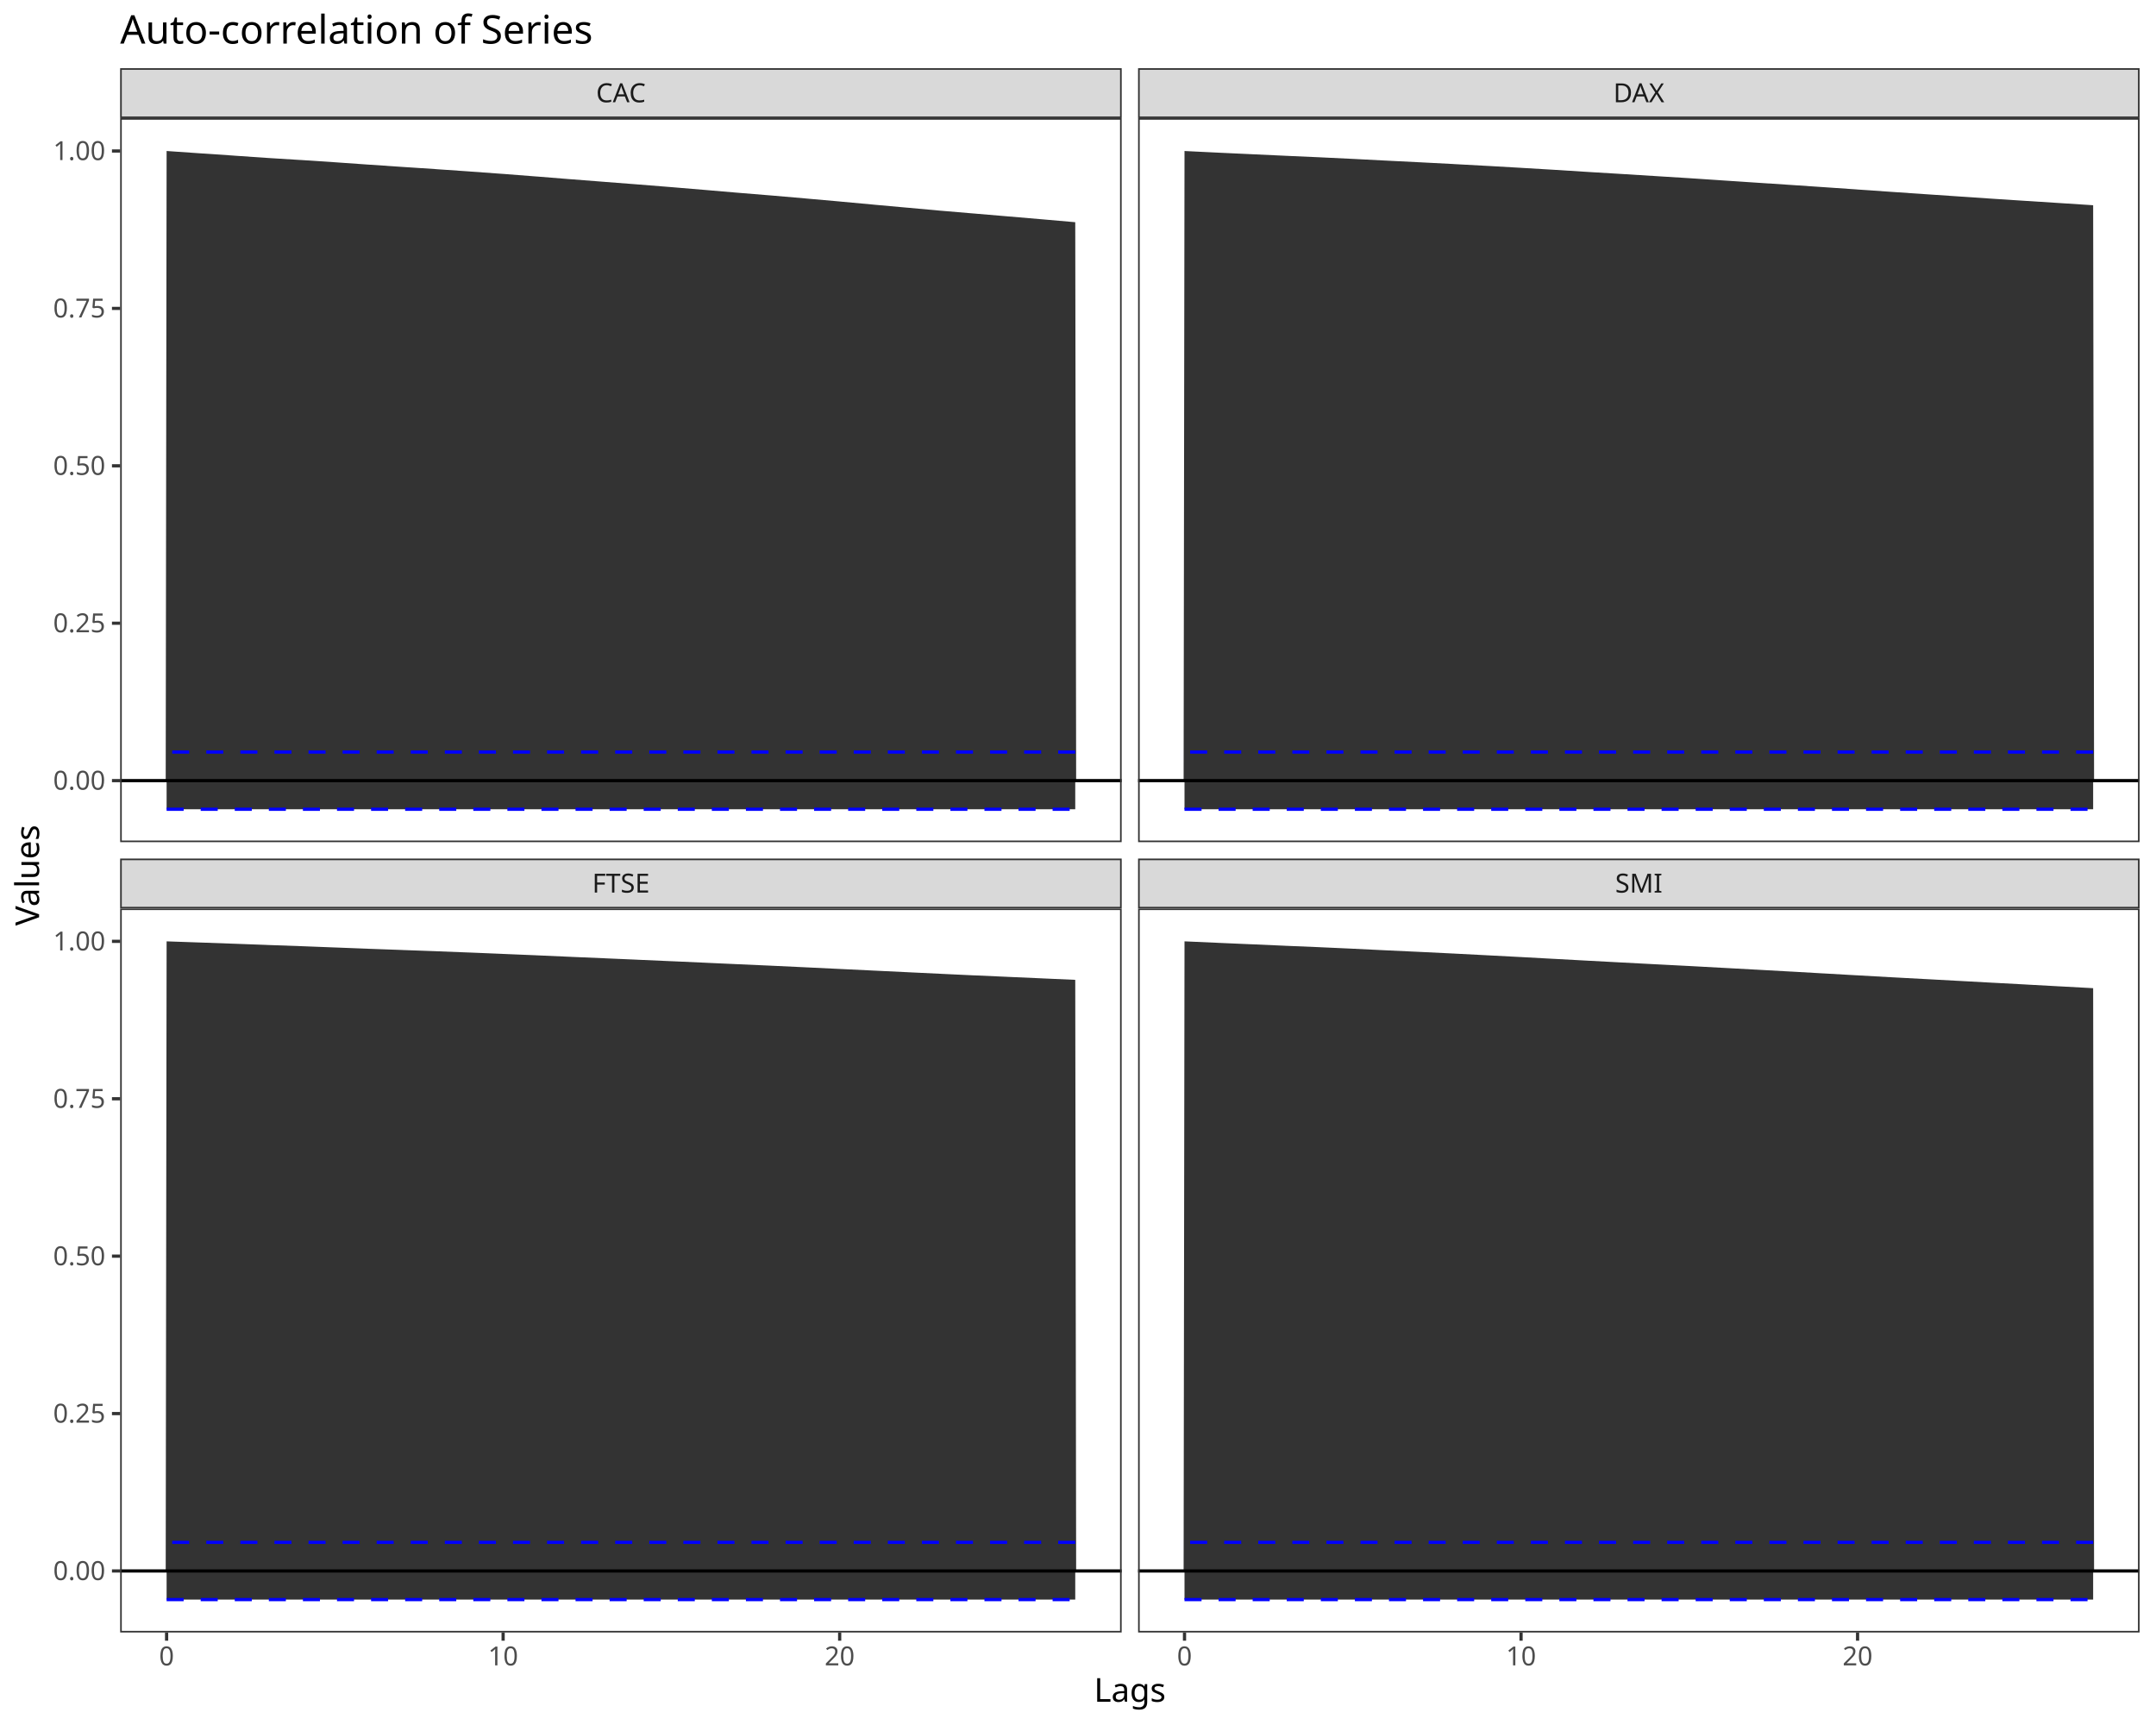
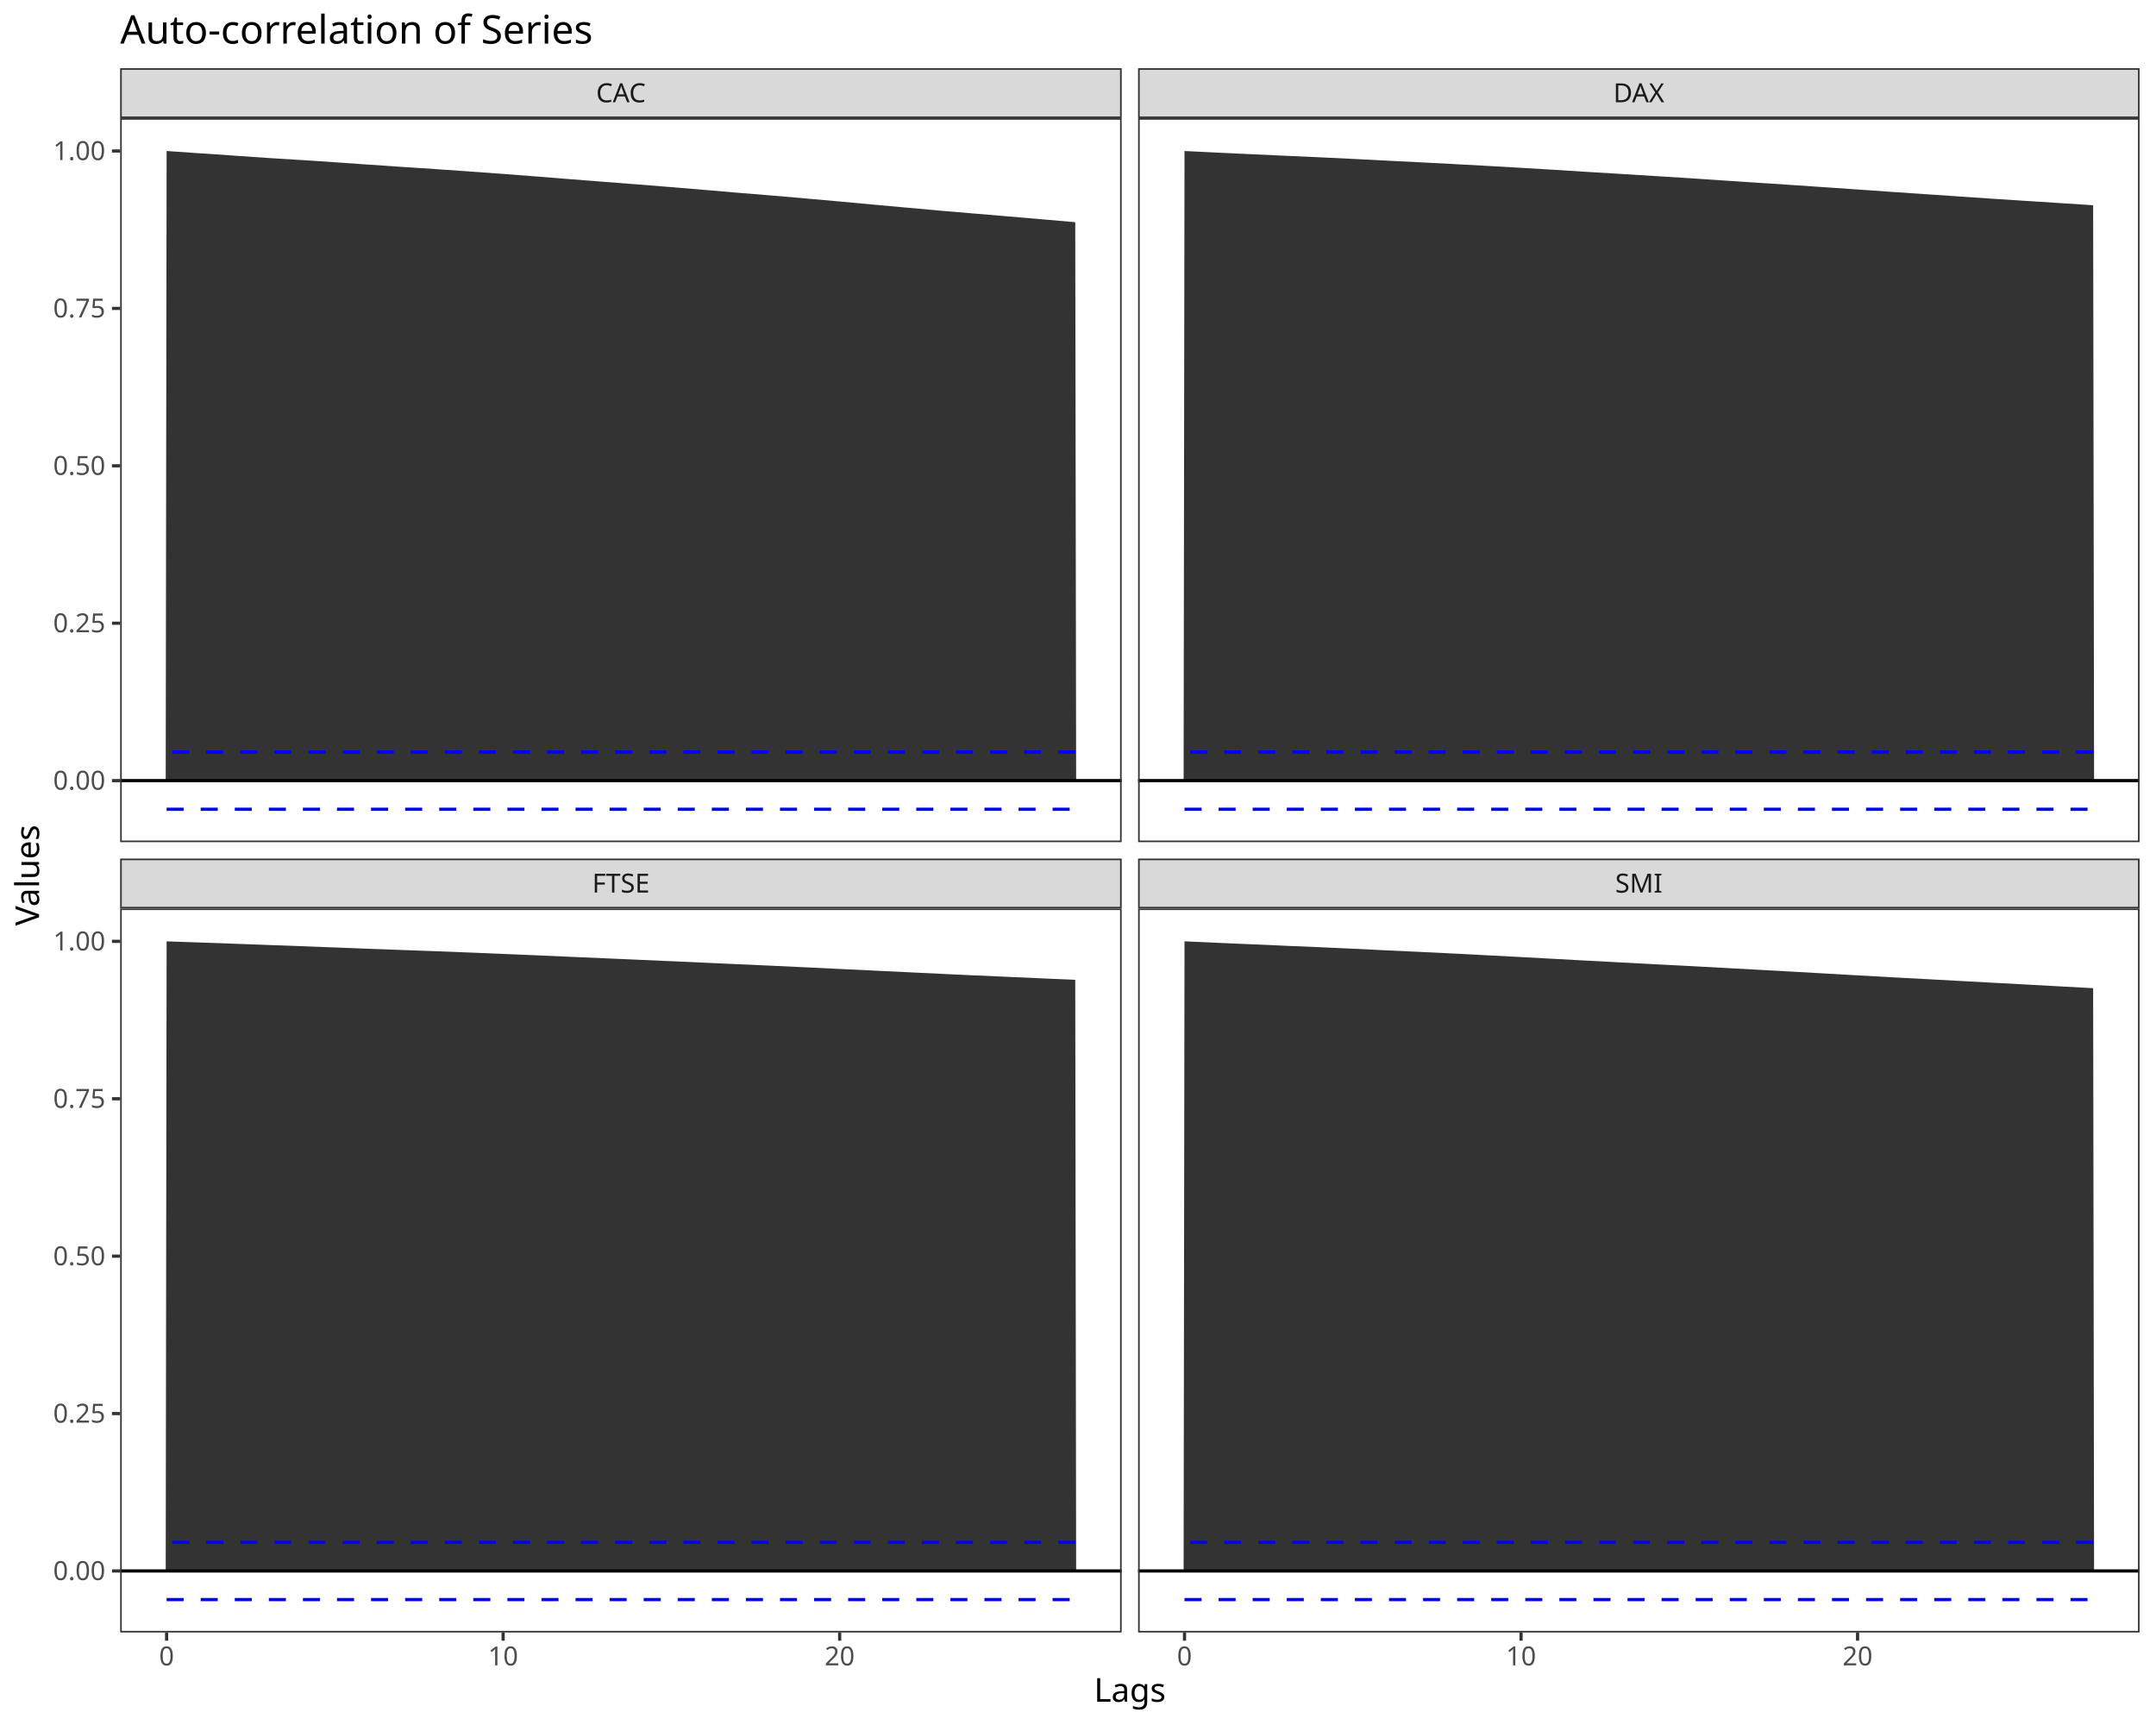
<svg xmlns="http://www.w3.org/2000/svg" class="svglite" data-engine-version="2.0" width="720.00pt" height="576.00pt" viewBox="0 0 720.00 576.00">
  <defs>
    <style type="text/css">
    .svglite line, .svglite polyline, .svglite polygon, .svglite path, .svglite rect, .svglite circle {
      fill: none;
      stroke: #000000;
      stroke-linecap: round;
      stroke-linejoin: round;
      stroke-miterlimit: 10.00;
    }
  </style>
  </defs>
  <rect width="100%" height="100%" style="stroke: none; fill: #FFFFFF;" />
  <defs>
    <clipPath id="cpMC4wMHw3MjAuMDB8MC4wMHw1NzYuMDA=">
      <rect x="0.00" y="0.00" width="720.00" height="576.00" />
    </clipPath>
  </defs>
  <g clip-path="url(#cpMC4wMHw3MjAuMDB8MC4wMHw1NzYuMDA=)">
    <rect x="0.00" y="0.00" width="720.00" height="576.00" style="stroke-width: 1.07; stroke: #FFFFFF; fill: #FFFFFF;" />
  </g>
  <defs>
    <clipPath id="cpNDAuMTN8Mzc0LjU5fDM5LjQzfDI4MS4yMQ==">
      <rect x="40.13" y="39.43" width="334.45" height="241.77" />
    </clipPath>
  </defs>
  <g clip-path="url(#cpNDAuMTN8Mzc0LjU5fDM5LjQzfDI4MS4yMQ==)">
    <rect x="40.13" y="39.43" width="334.45" height="241.77" style="stroke-width: 1.07; stroke: none; fill: #FFFFFF;" />
    <polygon points="55.64,50.42 55.94,50.44 66.57,51.18 66.88,51.20 67.18,51.22 77.81,51.94 78.12,51.97 78.42,51.99 89.05,52.72 89.35,52.74 89.66,52.76 100.29,53.42 100.59,53.43 100.90,53.45 111.53,54.16 111.83,54.18 112.14,54.20 122.77,54.95 123.07,54.97 123.37,54.99 134.01,55.71 134.31,55.73 134.61,55.75 145.24,56.45 145.55,56.47 145.85,56.50 156.48,57.23 156.79,57.25 157.09,57.28 167.72,58.05 168.02,58.07 168.33,58.09 178.96,58.92 179.26,58.94 179.57,58.96 190.20,59.82 190.50,59.84 190.81,59.86 201.44,60.69 201.74,60.71 202.04,60.74 212.68,61.56 212.98,61.59 213.28,61.61 223.91,62.46 224.22,62.49 224.52,62.51 235.15,63.40 235.46,63.42 235.76,63.45 246.39,64.36 246.69,64.38 247.00,64.41 257.63,65.28 257.93,65.30 258.24,65.33 268.87,66.25 269.17,66.28 269.48,66.31 280.11,67.25 280.41,67.28 280.71,67.31 291.35,68.29 291.65,68.32 291.95,68.35 302.58,69.31 302.89,69.34 303.19,69.36 313.82,70.33 314.13,70.36 314.43,70.38 325.06,71.28 325.37,71.30 325.67,71.33 336.30,72.23 336.60,72.26 336.91,72.28 347.54,73.19 347.84,73.21 348.15,73.24 358.78,74.17 359.08,74.20 359.38,260.66 359.08,260.66 358.78,260.66 348.15,260.66 347.84,260.66 347.54,260.66 336.91,260.66 336.60,260.66 336.30,260.66 325.67,260.66 325.37,260.66 325.06,260.66 314.43,260.66 314.13,260.66 313.82,260.66 303.19,260.66 302.89,260.66 302.58,260.66 291.95,260.66 291.65,260.66 291.35,260.66 280.71,260.66 280.41,260.66 280.11,260.66 269.48,260.66 269.17,260.66 268.87,260.66 258.24,260.66 257.93,260.66 257.63,260.66 247.00,260.66 246.69,260.66 246.39,260.66 235.76,260.66 235.46,260.66 235.15,260.66 224.52,260.66 224.22,260.66 223.91,260.66 213.28,260.66 212.98,260.66 212.68,260.66 202.04,260.66 201.74,260.66 201.44,260.66 190.81,260.66 190.50,260.66 190.20,260.66 179.57,260.66 179.26,260.66 178.96,260.66 168.33,260.66 168.02,260.66 167.72,260.66 157.09,260.66 156.79,260.66 156.48,260.66 145.85,260.66 145.55,260.66 145.24,260.66 134.61,260.66 134.31,260.66 134.01,260.66 123.37,260.66 123.07,260.66 122.77,260.66 112.14,260.66 111.83,260.66 111.53,260.66 100.90,260.66 100.59,260.66 100.29,260.66 89.66,260.66 89.35,260.66 89.05,260.66 78.42,260.66 78.12,260.66 77.81,260.66 67.18,260.66 66.88,260.66 66.57,260.66 55.94,260.66 55.64,260.66 55.34,260.66 " style="stroke-width: 0.00; stroke: none; stroke-linecap: butt; fill: #333333;" />
    <polyline points="55.64,50.42 55.94,50.44 66.57,51.18 66.88,51.20 67.18,51.22 77.81,51.94 78.12,51.97 78.42,51.99 89.05,52.72 89.35,52.74 89.66,52.76 100.29,53.42 100.59,53.43 100.90,53.45 111.53,54.16 111.83,54.18 112.14,54.20 122.77,54.95 123.07,54.97 123.37,54.99 134.01,55.71 134.31,55.73 134.61,55.75 145.24,56.45 145.55,56.47 145.85,56.50 156.48,57.23 156.79,57.25 157.09,57.28 167.72,58.05 168.02,58.07 168.33,58.09 178.96,58.92 179.26,58.94 179.57,58.96 190.20,59.82 190.50,59.84 190.81,59.86 201.44,60.69 201.74,60.71 202.04,60.74 212.68,61.56 212.98,61.59 213.28,61.61 223.91,62.46 224.22,62.49 224.52,62.51 235.15,63.40 235.46,63.42 235.76,63.45 246.39,64.36 246.69,64.38 247.00,64.41 257.63,65.28 257.93,65.30 258.24,65.33 268.87,66.25 269.17,66.28 269.48,66.31 280.11,67.25 280.41,67.28 280.71,67.31 291.35,68.29 291.65,68.32 291.95,68.35 302.58,69.31 302.89,69.34 303.19,69.36 313.82,70.33 314.13,70.36 314.43,70.38 325.06,71.28 325.37,71.30 325.67,71.33 336.30,72.23 336.60,72.26 336.91,72.28 347.54,73.19 347.84,73.21 348.15,73.24 358.78,74.17 359.08,74.20 " style="stroke-width: 1.07; stroke: none; stroke-linecap: butt;" />
-     <polygon points="55.64,270.22 66.88,270.22 78.12,270.22 89.35,270.22 100.59,270.22 111.83,270.22 123.07,270.22 134.31,270.22 145.55,270.22 156.79,270.22 168.02,270.22 179.26,270.22 190.50,270.22 201.74,270.22 212.98,270.22 224.22,270.22 235.46,270.22 246.69,270.22 257.93,270.22 269.17,270.22 280.41,270.22 291.65,270.22 302.89,270.22 314.13,270.22 325.37,270.22 336.60,270.22 347.84,270.22 359.08,270.22 359.08,251.11 347.84,251.11 336.60,251.11 325.37,251.11 314.13,251.11 302.89,251.11 291.65,251.11 280.41,251.11 269.17,251.11 257.93,251.11 246.69,251.11 235.46,251.11 224.22,251.11 212.98,251.11 201.74,251.11 190.50,251.11 179.26,251.11 168.02,251.11 156.79,251.11 145.55,251.11 134.31,251.11 123.07,251.11 111.83,251.11 100.59,251.11 89.35,251.11 78.12,251.11 66.88,251.11 55.64,251.11 " style="stroke-width: 0.00; stroke: none; stroke-linecap: butt; fill: #333333;" />
+     <polygon points="55.64,270.22 66.88,270.22 78.12,270.22 89.35,270.22 100.59,270.22 111.83,270.22 123.07,270.22 134.31,270.22 145.55,270.22 156.79,270.22 168.02,270.22 179.26,270.22 190.50,270.22 201.74,270.22 212.98,270.22 224.22,270.22 235.46,270.22 246.69,270.22 257.93,270.22 269.17,270.22 280.41,270.22 291.65,270.22 302.89,270.22 314.13,270.22 325.37,270.22 336.60,270.22 347.84,270.22 359.08,270.22 359.08,251.11 347.84,251.11 336.60,251.11 325.37,251.11 314.13,251.11 302.89,251.11 291.65,251.11 280.41,251.11 269.17,251.11 257.93,251.11 246.69,251.11 235.46,251.11 224.22,251.11 212.98,251.11 201.74,251.11 190.50,251.11 179.26,251.11 168.02,251.11 156.79,251.11 145.55,251.11 134.31,251.11 123.07,251.11 111.83,251.11 100.59,251.11 89.35,251.11 78.12,251.11 66.88,251.11 55.64,251.11 " style="stroke-width: 0.00; stroke: none; stroke-linecap: butt; fill: none;" />
    <polyline points="55.64,270.22 66.88,270.22 78.12,270.22 89.35,270.22 100.59,270.22 111.83,270.22 123.07,270.22 134.31,270.22 145.55,270.22 156.79,270.22 168.02,270.22 179.26,270.22 190.50,270.22 201.74,270.22 212.98,270.22 224.22,270.22 235.46,270.22 246.69,270.22 257.93,270.22 269.17,270.22 280.41,270.22 291.65,270.22 302.89,270.22 314.13,270.22 325.37,270.22 336.60,270.22 347.84,270.22 359.08,270.22 " style="stroke-width: 1.07; stroke: #0000FF; stroke-dasharray: 5.69,5.69; stroke-linecap: butt;" />
    <polyline points="359.08,251.11 347.84,251.11 336.60,251.11 325.37,251.11 314.13,251.11 302.89,251.11 291.65,251.11 280.41,251.11 269.17,251.11 257.93,251.11 246.69,251.11 235.46,251.11 224.22,251.11 212.98,251.11 201.74,251.11 190.50,251.11 179.26,251.11 168.02,251.11 156.79,251.11 145.55,251.11 134.31,251.11 123.07,251.11 111.83,251.11 100.59,251.11 89.35,251.11 78.12,251.11 66.88,251.11 55.64,251.11 " style="stroke-width: 1.07; stroke: #0000FF; stroke-dasharray: 5.69,5.69; stroke-linecap: butt;" />
    <line x1="40.13" y1="260.66" x2="374.59" y2="260.66" style="stroke-width: 1.07; stroke-linecap: butt;" />
    <rect x="40.13" y="39.43" width="334.45" height="241.77" style="stroke-width: 1.07; stroke: #333333;" />
  </g>
  <g clip-path="url(#cpMC4wMHw3MjAuMDB8MC4wMHw1NzYuMDA=)">
</g>
  <defs>
    <clipPath id="cpNDAuMTN8Mzc0LjU5fDMwMy4zNHw1NDUuMTE=">
      <rect x="40.13" y="303.34" width="334.45" height="241.77" />
    </clipPath>
  </defs>
  <g clip-path="url(#cpNDAuMTN8Mzc0LjU5fDMwMy4zNHw1NDUuMTE=)">
    <rect x="40.13" y="303.34" width="334.45" height="241.77" style="stroke-width: 1.07; stroke: none; fill: #FFFFFF;" />
    <polygon points="55.64,314.33 55.94,314.34 66.57,314.71 66.88,314.72 67.18,314.73 77.81,315.11 78.12,315.12 78.42,315.13 89.05,315.52 89.35,315.54 89.66,315.55 100.29,315.93 100.59,315.94 100.90,315.95 111.53,316.36 111.83,316.37 112.14,316.38 122.77,316.79 123.07,316.81 123.37,316.82 134.01,317.20 134.31,317.21 134.61,317.23 145.24,317.61 145.55,317.62 145.85,317.64 156.48,318.05 156.79,318.06 157.09,318.07 167.72,318.51 168.02,318.53 168.33,318.54 178.96,318.98 179.26,319.00 179.57,319.01 190.20,319.48 190.50,319.49 190.81,319.51 201.44,319.96 201.74,319.97 202.04,319.99 212.68,320.45 212.98,320.47 213.28,320.48 223.91,320.95 224.22,320.96 224.52,320.97 235.15,321.45 235.46,321.46 235.76,321.48 246.39,321.96 246.69,321.97 247.00,321.99 257.63,322.46 257.93,322.48 258.24,322.49 268.87,322.99 269.17,323.01 269.48,323.02 280.11,323.53 280.41,323.54 280.71,323.56 291.35,324.07 291.65,324.09 291.95,324.10 302.58,324.61 302.89,324.62 303.19,324.64 313.82,325.15 314.13,325.16 314.43,325.18 325.06,325.68 325.37,325.69 325.67,325.70 336.30,326.17 336.60,326.19 336.91,326.20 347.54,326.67 347.84,326.68 348.15,326.70 358.78,327.17 359.08,327.19 359.38,524.57 359.08,524.57 358.78,524.57 348.15,524.57 347.84,524.57 347.54,524.57 336.91,524.57 336.60,524.57 336.30,524.57 325.67,524.57 325.37,524.57 325.06,524.57 314.43,524.57 314.13,524.57 313.82,524.57 303.19,524.57 302.89,524.57 302.58,524.57 291.95,524.57 291.65,524.57 291.35,524.57 280.71,524.57 280.41,524.57 280.11,524.57 269.48,524.57 269.17,524.57 268.87,524.57 258.24,524.57 257.93,524.57 257.63,524.57 247.00,524.57 246.69,524.57 246.39,524.57 235.76,524.57 235.46,524.57 235.15,524.57 224.52,524.57 224.22,524.57 223.91,524.57 213.28,524.57 212.98,524.57 212.68,524.57 202.04,524.57 201.74,524.57 201.44,524.57 190.81,524.57 190.50,524.57 190.20,524.57 179.57,524.57 179.26,524.57 178.96,524.57 168.33,524.57 168.02,524.57 167.72,524.57 157.09,524.57 156.79,524.57 156.48,524.57 145.85,524.57 145.55,524.57 145.24,524.57 134.61,524.57 134.31,524.57 134.01,524.57 123.37,524.57 123.07,524.57 122.77,524.57 112.14,524.57 111.83,524.57 111.53,524.57 100.90,524.57 100.59,524.57 100.29,524.57 89.66,524.57 89.35,524.57 89.05,524.57 78.42,524.57 78.12,524.57 77.81,524.57 67.18,524.57 66.88,524.57 66.57,524.57 55.94,524.57 55.64,524.57 55.34,524.57 " style="stroke-width: 0.00; stroke: none; stroke-linecap: butt; fill: #333333;" />
    <polyline points="55.64,314.33 55.94,314.34 66.57,314.71 66.88,314.72 67.18,314.73 77.81,315.11 78.12,315.12 78.42,315.13 89.05,315.52 89.35,315.54 89.66,315.55 100.29,315.93 100.59,315.94 100.90,315.95 111.53,316.36 111.83,316.37 112.14,316.38 122.77,316.79 123.07,316.81 123.37,316.82 134.01,317.20 134.31,317.21 134.61,317.23 145.24,317.61 145.55,317.62 145.85,317.64 156.48,318.05 156.79,318.06 157.09,318.07 167.72,318.51 168.02,318.53 168.33,318.54 178.96,318.98 179.26,319.00 179.57,319.01 190.20,319.48 190.50,319.49 190.81,319.51 201.44,319.96 201.74,319.97 202.04,319.99 212.68,320.45 212.98,320.47 213.28,320.48 223.91,320.95 224.22,320.96 224.52,320.97 235.15,321.45 235.46,321.46 235.76,321.48 246.39,321.96 246.69,321.97 247.00,321.99 257.63,322.46 257.93,322.48 258.24,322.49 268.87,322.99 269.17,323.01 269.48,323.02 280.11,323.53 280.41,323.54 280.71,323.56 291.35,324.07 291.65,324.09 291.95,324.10 302.58,324.61 302.89,324.62 303.19,324.64 313.82,325.15 314.13,325.16 314.43,325.18 325.06,325.68 325.37,325.69 325.67,325.70 336.30,326.17 336.60,326.19 336.91,326.20 347.54,326.67 347.84,326.68 348.15,326.70 358.78,327.17 359.08,327.19 " style="stroke-width: 1.07; stroke: none; stroke-linecap: butt;" />
-     <polygon points="55.64,534.12 66.88,534.12 78.12,534.12 89.35,534.12 100.59,534.12 111.83,534.12 123.07,534.12 134.31,534.12 145.55,534.12 156.79,534.12 168.02,534.12 179.26,534.12 190.50,534.12 201.74,534.12 212.98,534.12 224.22,534.12 235.46,534.12 246.69,534.12 257.93,534.12 269.17,534.12 280.41,534.12 291.65,534.12 302.89,534.12 314.13,534.12 325.37,534.12 336.60,534.12 347.84,534.12 359.08,534.12 359.08,515.01 347.84,515.01 336.60,515.01 325.37,515.01 314.13,515.01 302.89,515.01 291.65,515.01 280.41,515.01 269.17,515.01 257.93,515.01 246.69,515.01 235.46,515.01 224.22,515.01 212.98,515.01 201.74,515.01 190.50,515.01 179.26,515.01 168.02,515.01 156.79,515.01 145.55,515.01 134.31,515.01 123.07,515.01 111.83,515.01 100.59,515.01 89.35,515.01 78.12,515.01 66.88,515.01 55.64,515.01 " style="stroke-width: 0.00; stroke: none; stroke-linecap: butt; fill: #333333;" />
+     <polygon points="55.64,534.12 66.88,534.12 78.12,534.12 89.35,534.12 100.59,534.12 111.83,534.12 123.07,534.12 134.31,534.12 145.55,534.12 156.79,534.12 168.02,534.12 179.26,534.12 190.50,534.12 201.74,534.12 212.98,534.12 224.22,534.12 235.46,534.12 246.69,534.12 257.93,534.12 269.17,534.12 280.41,534.12 291.65,534.12 302.89,534.12 314.13,534.12 325.37,534.12 336.60,534.12 347.84,534.12 359.08,534.12 359.08,515.01 347.84,515.01 336.60,515.01 325.37,515.01 314.13,515.01 302.89,515.01 291.65,515.01 280.41,515.01 269.17,515.01 257.93,515.01 246.69,515.01 235.46,515.01 224.22,515.01 212.98,515.01 201.74,515.01 190.50,515.01 179.26,515.01 168.02,515.01 156.79,515.01 145.55,515.01 134.31,515.01 123.07,515.01 111.83,515.01 100.59,515.01 89.35,515.01 78.12,515.01 66.88,515.01 55.64,515.01 " style="stroke-width: 0.00; stroke: none; stroke-linecap: butt; fill: none;" />
    <polyline points="55.64,534.12 66.88,534.12 78.12,534.12 89.35,534.12 100.59,534.12 111.83,534.12 123.07,534.12 134.31,534.12 145.55,534.12 156.79,534.12 168.02,534.12 179.26,534.12 190.50,534.12 201.74,534.12 212.98,534.12 224.22,534.12 235.46,534.12 246.69,534.12 257.93,534.12 269.17,534.12 280.41,534.12 291.65,534.12 302.89,534.12 314.13,534.12 325.37,534.12 336.60,534.12 347.84,534.12 359.08,534.12 " style="stroke-width: 1.07; stroke: #0000FF; stroke-dasharray: 5.69,5.69; stroke-linecap: butt;" />
    <polyline points="359.08,515.01 347.84,515.01 336.60,515.01 325.37,515.01 314.13,515.01 302.89,515.01 291.65,515.01 280.41,515.01 269.17,515.01 257.93,515.01 246.69,515.01 235.46,515.01 224.22,515.01 212.98,515.01 201.74,515.01 190.50,515.01 179.26,515.01 168.02,515.01 156.79,515.01 145.55,515.01 134.31,515.01 123.07,515.01 111.83,515.01 100.59,515.01 89.35,515.01 78.12,515.01 66.88,515.01 55.64,515.01 " style="stroke-width: 1.07; stroke: #0000FF; stroke-dasharray: 5.69,5.69; stroke-linecap: butt;" />
    <line x1="40.13" y1="524.57" x2="374.59" y2="524.57" style="stroke-width: 1.07; stroke-linecap: butt;" />
    <rect x="40.13" y="303.34" width="334.45" height="241.77" style="stroke-width: 1.07; stroke: #333333;" />
  </g>
  <g clip-path="url(#cpMC4wMHw3MjAuMDB8MC4wMHw1NzYuMDA=)">
</g>
  <defs>
    <clipPath id="cpMzgwLjA3fDcxNC41MnwzOS40M3wyODEuMjE=">
      <rect x="380.07" y="39.43" width="334.45" height="241.77" />
    </clipPath>
  </defs>
  <g clip-path="url(#cpMzgwLjA3fDcxNC41MnwzOS40M3wyODEuMjE=)">
    <rect x="380.07" y="39.43" width="334.45" height="241.77" style="stroke-width: 1.07; stroke: none; fill: #FFFFFF;" />
    <polygon points="395.57,50.42 395.88,50.44 406.51,50.96 406.81,50.97 407.11,50.99 417.75,51.48 418.05,51.49 418.35,51.51 428.98,52.00 429.29,52.02 429.59,52.03 440.22,52.50 440.53,52.51 440.83,52.53 451.46,53.04 451.77,53.06 452.07,53.07 462.70,53.62 463.00,53.63 463.31,53.65 473.94,54.18 474.24,54.19 474.55,54.21 485.18,54.76 485.48,54.78 485.78,54.80 496.42,55.38 496.72,55.40 497.02,55.41 507.65,56.02 507.96,56.04 508.26,56.06 518.89,56.69 519.20,56.71 519.50,56.73 530.13,57.40 530.44,57.42 530.74,57.44 541.37,58.08 541.67,58.10 541.98,58.12 552.61,58.78 552.91,58.80 553.22,58.82 563.85,59.48 564.15,59.50 564.45,59.52 575.09,60.23 575.39,60.25 575.69,60.27 586.33,60.98 586.63,61.00 586.93,61.02 597.56,61.72 597.87,61.74 598.17,61.76 608.80,62.48 609.11,62.50 609.41,62.52 620.04,63.25 620.34,63.28 620.65,63.30 631.28,64.04 631.58,64.06 631.89,64.08 642.52,64.81 642.82,64.83 643.13,64.85 653.76,65.57 654.06,65.59 654.36,65.61 665.00,66.33 665.30,66.35 665.60,66.37 676.23,67.06 676.54,67.08 676.84,67.10 687.47,67.78 687.78,67.80 688.08,67.82 698.71,68.51 699.01,68.53 699.32,260.66 699.01,260.66 698.71,260.66 688.08,260.66 687.78,260.66 687.47,260.66 676.84,260.66 676.54,260.66 676.23,260.66 665.60,260.66 665.30,260.66 665.00,260.66 654.36,260.66 654.06,260.66 653.76,260.66 643.13,260.66 642.82,260.66 642.52,260.66 631.89,260.66 631.58,260.66 631.28,260.66 620.65,260.66 620.34,260.66 620.04,260.66 609.41,260.66 609.11,260.66 608.80,260.66 598.17,260.66 597.87,260.66 597.56,260.66 586.93,260.66 586.63,260.66 586.33,260.66 575.69,260.66 575.39,260.66 575.09,260.66 564.45,260.66 564.15,260.66 563.85,260.66 553.22,260.66 552.91,260.66 552.61,260.66 541.98,260.66 541.67,260.66 541.37,260.66 530.74,260.66 530.44,260.66 530.13,260.66 519.50,260.66 519.20,260.66 518.89,260.66 508.26,260.66 507.96,260.66 507.65,260.66 497.02,260.66 496.72,260.66 496.42,260.66 485.78,260.66 485.48,260.66 485.18,260.66 474.55,260.66 474.24,260.66 473.94,260.66 463.31,260.66 463.00,260.66 462.70,260.66 452.07,260.66 451.77,260.66 451.46,260.66 440.83,260.66 440.53,260.66 440.22,260.66 429.59,260.66 429.29,260.66 428.98,260.66 418.35,260.66 418.05,260.66 417.75,260.66 407.11,260.66 406.81,260.66 406.51,260.66 395.88,260.66 395.57,260.66 395.27,260.66 " style="stroke-width: 0.00; stroke: none; stroke-linecap: butt; fill: #333333;" />
    <polyline points="395.57,50.42 395.88,50.44 406.51,50.96 406.81,50.97 407.11,50.99 417.75,51.48 418.05,51.49 418.35,51.51 428.98,52.00 429.29,52.02 429.59,52.03 440.22,52.50 440.53,52.51 440.83,52.53 451.46,53.04 451.77,53.06 452.07,53.07 462.70,53.62 463.00,53.63 463.31,53.65 473.94,54.18 474.24,54.19 474.55,54.21 485.18,54.76 485.48,54.78 485.78,54.80 496.42,55.38 496.72,55.40 497.02,55.41 507.65,56.02 507.96,56.04 508.26,56.06 518.89,56.69 519.20,56.71 519.50,56.73 530.13,57.40 530.44,57.42 530.74,57.44 541.37,58.08 541.67,58.10 541.98,58.12 552.61,58.78 552.91,58.80 553.22,58.82 563.85,59.48 564.15,59.50 564.45,59.52 575.09,60.23 575.39,60.25 575.69,60.27 586.33,60.98 586.63,61.00 586.93,61.02 597.56,61.72 597.87,61.74 598.17,61.76 608.80,62.48 609.11,62.50 609.41,62.52 620.04,63.25 620.34,63.28 620.65,63.30 631.28,64.04 631.58,64.06 631.89,64.08 642.52,64.81 642.82,64.83 643.13,64.85 653.76,65.57 654.06,65.59 654.36,65.61 665.00,66.33 665.30,66.35 665.60,66.37 676.23,67.06 676.54,67.08 676.84,67.10 687.47,67.78 687.78,67.80 688.08,67.82 698.71,68.51 699.01,68.53 " style="stroke-width: 1.07; stroke: none; stroke-linecap: butt;" />
-     <polygon points="395.57,270.22 406.81,270.22 418.05,270.22 429.29,270.22 440.53,270.22 451.77,270.22 463.00,270.22 474.24,270.22 485.48,270.22 496.72,270.22 507.96,270.22 519.20,270.22 530.44,270.22 541.67,270.22 552.91,270.22 564.15,270.22 575.39,270.22 586.63,270.22 597.87,270.22 609.11,270.22 620.34,270.22 631.58,270.22 642.82,270.22 654.06,270.22 665.30,270.22 676.54,270.22 687.78,270.22 699.01,270.22 699.01,251.11 687.78,251.11 676.54,251.11 665.30,251.11 654.06,251.11 642.82,251.11 631.58,251.11 620.34,251.11 609.11,251.11 597.87,251.11 586.63,251.11 575.39,251.11 564.15,251.11 552.91,251.11 541.67,251.11 530.44,251.11 519.20,251.11 507.96,251.11 496.72,251.11 485.48,251.11 474.24,251.11 463.00,251.11 451.77,251.11 440.53,251.11 429.29,251.11 418.05,251.11 406.81,251.11 395.57,251.11 " style="stroke-width: 0.00; stroke: none; stroke-linecap: butt; fill: #333333;" />
+     <polygon points="395.57,270.22 406.81,270.22 418.05,270.22 429.29,270.22 440.53,270.22 451.77,270.22 463.00,270.22 474.24,270.22 485.48,270.22 496.72,270.22 507.96,270.22 519.20,270.22 530.44,270.22 541.67,270.22 552.91,270.22 564.15,270.22 575.39,270.22 586.63,270.22 597.87,270.22 609.11,270.22 620.34,270.22 631.58,270.22 642.82,270.22 654.06,270.22 665.30,270.22 676.54,270.22 687.78,270.22 699.01,270.22 699.01,251.11 687.78,251.11 676.54,251.11 665.30,251.11 654.06,251.11 642.82,251.11 631.58,251.11 620.34,251.11 609.11,251.11 597.87,251.11 586.63,251.11 575.39,251.11 564.15,251.11 552.91,251.11 541.67,251.11 530.44,251.11 519.20,251.11 507.96,251.11 496.72,251.11 485.48,251.11 474.24,251.11 463.00,251.11 451.77,251.11 440.53,251.11 429.29,251.11 418.05,251.11 406.81,251.11 395.57,251.11 " style="stroke-width: 0.00; stroke: none; stroke-linecap: butt; fill: none;" />
    <polyline points="395.57,270.22 406.81,270.22 418.05,270.22 429.29,270.22 440.53,270.22 451.77,270.22 463.00,270.22 474.24,270.22 485.48,270.22 496.72,270.22 507.96,270.22 519.20,270.22 530.44,270.22 541.67,270.22 552.91,270.22 564.15,270.22 575.39,270.22 586.63,270.22 597.87,270.22 609.11,270.22 620.34,270.22 631.58,270.22 642.82,270.22 654.06,270.22 665.30,270.22 676.54,270.22 687.78,270.22 699.01,270.22 " style="stroke-width: 1.07; stroke: #0000FF; stroke-dasharray: 5.69,5.69; stroke-linecap: butt;" />
    <polyline points="699.01,251.11 687.78,251.11 676.54,251.11 665.30,251.11 654.06,251.11 642.82,251.11 631.58,251.11 620.34,251.11 609.11,251.11 597.87,251.11 586.63,251.11 575.39,251.11 564.15,251.11 552.91,251.11 541.67,251.11 530.44,251.11 519.20,251.11 507.96,251.11 496.72,251.11 485.48,251.11 474.24,251.11 463.00,251.11 451.77,251.11 440.53,251.11 429.29,251.11 418.05,251.11 406.81,251.11 395.57,251.11 " style="stroke-width: 1.07; stroke: #0000FF; stroke-dasharray: 5.69,5.69; stroke-linecap: butt;" />
    <line x1="380.07" y1="260.66" x2="714.52" y2="260.66" style="stroke-width: 1.07; stroke-linecap: butt;" />
    <rect x="380.07" y="39.43" width="334.45" height="241.77" style="stroke-width: 1.07; stroke: #333333;" />
  </g>
  <g clip-path="url(#cpMC4wMHw3MjAuMDB8MC4wMHw1NzYuMDA=)">
</g>
  <defs>
    <clipPath id="cpMzgwLjA3fDcxNC41MnwzMDMuMzR8NTQ1LjEx">
      <rect x="380.07" y="303.34" width="334.45" height="241.77" />
    </clipPath>
  </defs>
  <g clip-path="url(#cpMzgwLjA3fDcxNC41MnwzMDMuMzR8NTQ1LjEx)">
    <rect x="380.07" y="303.34" width="334.45" height="241.77" style="stroke-width: 1.07; stroke: none; fill: #FFFFFF;" />
    <polygon points="395.57,314.33 395.88,314.34 406.51,314.81 406.81,314.83 407.11,314.84 417.75,315.30 418.05,315.31 418.35,315.32 428.98,315.79 429.29,315.81 429.59,315.82 440.22,316.26 440.53,316.27 440.83,316.29 451.46,316.77 451.77,316.79 452.07,316.80 462.70,317.32 463.00,317.33 463.31,317.35 473.94,317.84 474.24,317.86 474.55,317.87 485.18,318.39 485.48,318.40 485.78,318.42 496.42,318.97 496.72,318.99 497.02,319.00 507.65,319.56 507.96,319.57 508.26,319.59 518.89,320.17 519.20,320.18 519.50,320.20 530.13,320.78 530.44,320.80 530.74,320.81 541.37,321.38 541.67,321.39 541.98,321.41 552.61,321.97 552.91,321.99 553.22,322.00 563.85,322.55 564.15,322.56 564.45,322.58 575.09,323.16 575.39,323.17 575.69,323.19 586.33,323.77 586.63,323.78 586.93,323.80 597.56,324.39 597.87,324.41 598.17,324.42 608.80,325.03 609.11,325.04 609.41,325.06 620.04,325.67 620.34,325.68 620.65,325.70 631.28,326.30 631.58,326.31 631.89,326.33 642.52,326.90 642.82,326.92 643.13,326.93 653.76,327.51 654.06,327.52 654.36,327.54 665.00,328.12 665.30,328.14 665.60,328.15 676.23,328.72 676.54,328.74 676.84,328.76 687.47,329.34 687.78,329.36 688.08,329.37 698.71,329.95 699.01,329.97 699.32,524.57 699.01,524.57 698.71,524.57 688.08,524.57 687.78,524.57 687.47,524.57 676.84,524.57 676.54,524.57 676.23,524.57 665.60,524.57 665.30,524.57 665.00,524.57 654.36,524.57 654.06,524.57 653.76,524.57 643.13,524.57 642.82,524.57 642.52,524.57 631.89,524.57 631.58,524.57 631.28,524.57 620.65,524.57 620.34,524.57 620.04,524.57 609.41,524.57 609.11,524.57 608.80,524.57 598.17,524.57 597.87,524.57 597.56,524.57 586.93,524.57 586.63,524.57 586.33,524.57 575.69,524.57 575.39,524.57 575.09,524.57 564.45,524.57 564.15,524.57 563.85,524.57 553.22,524.57 552.91,524.57 552.61,524.57 541.98,524.57 541.67,524.57 541.37,524.57 530.74,524.57 530.44,524.57 530.13,524.57 519.50,524.57 519.20,524.57 518.89,524.57 508.26,524.57 507.96,524.57 507.65,524.57 497.02,524.57 496.72,524.57 496.42,524.57 485.78,524.57 485.48,524.57 485.18,524.57 474.55,524.57 474.24,524.57 473.94,524.57 463.31,524.57 463.00,524.57 462.70,524.57 452.07,524.57 451.77,524.57 451.46,524.57 440.83,524.57 440.53,524.57 440.22,524.57 429.59,524.57 429.29,524.57 428.98,524.57 418.35,524.57 418.05,524.57 417.75,524.57 407.11,524.57 406.81,524.57 406.51,524.57 395.88,524.57 395.57,524.57 395.27,524.57 " style="stroke-width: 0.00; stroke: none; stroke-linecap: butt; fill: #333333;" />
    <polyline points="395.57,314.33 395.88,314.34 406.51,314.81 406.81,314.83 407.11,314.84 417.75,315.30 418.05,315.31 418.35,315.32 428.98,315.79 429.29,315.81 429.59,315.82 440.22,316.26 440.53,316.27 440.83,316.29 451.46,316.77 451.77,316.79 452.07,316.80 462.70,317.32 463.00,317.33 463.31,317.35 473.94,317.84 474.24,317.86 474.55,317.87 485.18,318.39 485.48,318.40 485.78,318.42 496.42,318.97 496.72,318.99 497.02,319.00 507.65,319.56 507.96,319.57 508.26,319.59 518.89,320.17 519.20,320.18 519.50,320.20 530.13,320.78 530.44,320.80 530.74,320.81 541.37,321.38 541.67,321.39 541.98,321.41 552.61,321.97 552.91,321.99 553.22,322.00 563.85,322.55 564.15,322.56 564.45,322.58 575.09,323.16 575.39,323.17 575.69,323.19 586.33,323.77 586.63,323.78 586.93,323.80 597.56,324.39 597.87,324.41 598.17,324.42 608.80,325.03 609.11,325.04 609.41,325.06 620.04,325.67 620.34,325.68 620.65,325.70 631.28,326.30 631.58,326.31 631.89,326.33 642.52,326.90 642.82,326.92 643.13,326.93 653.76,327.51 654.06,327.52 654.36,327.54 665.00,328.12 665.30,328.14 665.60,328.15 676.23,328.72 676.54,328.74 676.84,328.76 687.47,329.34 687.78,329.36 688.08,329.37 698.71,329.95 699.01,329.97 " style="stroke-width: 1.07; stroke: none; stroke-linecap: butt;" />
-     <polygon points="395.57,534.12 406.81,534.12 418.05,534.12 429.29,534.12 440.53,534.12 451.77,534.12 463.00,534.12 474.24,534.12 485.48,534.12 496.72,534.12 507.96,534.12 519.20,534.12 530.44,534.12 541.67,534.12 552.91,534.12 564.15,534.12 575.39,534.12 586.63,534.12 597.87,534.12 609.11,534.12 620.34,534.12 631.58,534.12 642.82,534.12 654.06,534.12 665.30,534.12 676.54,534.12 687.78,534.12 699.01,534.12 699.01,515.01 687.78,515.01 676.54,515.01 665.30,515.01 654.06,515.01 642.82,515.01 631.58,515.01 620.34,515.01 609.11,515.01 597.87,515.01 586.63,515.01 575.39,515.01 564.15,515.01 552.91,515.01 541.67,515.01 530.44,515.01 519.20,515.01 507.96,515.01 496.72,515.01 485.48,515.01 474.24,515.01 463.00,515.01 451.77,515.01 440.53,515.01 429.29,515.01 418.05,515.01 406.81,515.01 395.57,515.01 " style="stroke-width: 0.00; stroke: none; stroke-linecap: butt; fill: #333333;" />
+     <polygon points="395.57,534.12 406.81,534.12 418.05,534.12 429.29,534.12 440.53,534.12 451.77,534.12 463.00,534.12 474.24,534.12 485.48,534.12 496.72,534.12 507.96,534.12 519.20,534.12 530.44,534.12 541.67,534.12 552.91,534.12 564.15,534.12 575.39,534.12 586.63,534.12 597.87,534.12 609.11,534.12 620.34,534.12 631.58,534.12 642.82,534.12 654.06,534.12 665.30,534.12 676.54,534.12 687.78,534.12 699.01,534.12 699.01,515.01 687.78,515.01 676.54,515.01 665.30,515.01 654.06,515.01 642.82,515.01 631.58,515.01 620.34,515.01 609.11,515.01 597.87,515.01 586.63,515.01 575.39,515.01 564.15,515.01 552.91,515.01 541.67,515.01 530.44,515.01 519.20,515.01 507.96,515.01 496.72,515.01 485.48,515.01 474.24,515.01 463.00,515.01 451.77,515.01 440.53,515.01 429.29,515.01 418.05,515.01 406.81,515.01 395.57,515.01 " style="stroke-width: 0.00; stroke: none; stroke-linecap: butt; fill: none;" />
    <polyline points="395.57,534.12 406.81,534.12 418.05,534.12 429.29,534.12 440.53,534.12 451.77,534.12 463.00,534.12 474.24,534.12 485.48,534.12 496.72,534.12 507.96,534.12 519.20,534.12 530.44,534.12 541.67,534.12 552.91,534.12 564.15,534.12 575.39,534.12 586.63,534.12 597.87,534.12 609.11,534.12 620.34,534.12 631.58,534.12 642.82,534.12 654.06,534.12 665.30,534.12 676.54,534.12 687.78,534.12 699.01,534.12 " style="stroke-width: 1.07; stroke: #0000FF; stroke-dasharray: 5.69,5.69; stroke-linecap: butt;" />
    <polyline points="699.01,515.01 687.78,515.01 676.54,515.01 665.30,515.01 654.06,515.01 642.82,515.01 631.58,515.01 620.34,515.01 609.11,515.01 597.87,515.01 586.63,515.01 575.39,515.01 564.15,515.01 552.91,515.01 541.67,515.01 530.44,515.01 519.20,515.01 507.96,515.01 496.72,515.01 485.48,515.01 474.24,515.01 463.00,515.01 451.77,515.01 440.53,515.01 429.29,515.01 418.05,515.01 406.81,515.01 395.57,515.01 " style="stroke-width: 1.07; stroke: #0000FF; stroke-dasharray: 5.69,5.69; stroke-linecap: butt;" />
    <line x1="380.07" y1="524.57" x2="714.52" y2="524.57" style="stroke-width: 1.07; stroke-linecap: butt;" />
    <rect x="380.07" y="303.34" width="334.45" height="241.77" style="stroke-width: 1.07; stroke: #333333;" />
  </g>
  <g clip-path="url(#cpMC4wMHw3MjAuMDB8MC4wMHw1NzYuMDA=)">
</g>
  <defs>
    <clipPath id="cpNDAuMTN8Mzc0LjU5fDI4Ni42OXwzMDMuMzQ=">
      <rect x="40.13" y="286.69" width="334.45" height="16.65" />
    </clipPath>
  </defs>
  <g clip-path="url(#cpNDAuMTN8Mzc0LjU5fDI4Ni42OXwzMDMuMzQ=)">
    <rect x="40.13" y="286.69" width="334.45" height="16.65" style="stroke-width: 1.07; stroke: #333333; fill: #D9D9D9;" />
    <text x="207.36" y="298.04" text-anchor="middle" style="font-size: 8.80px; fill: #1A1A1A; font-family: sans;" textLength="22.49px" lengthAdjust="spacingAndGlyphs">FTSE</text>
  </g>
  <g clip-path="url(#cpMC4wMHw3MjAuMDB8MC4wMHw1NzYuMDA=)">
</g>
  <defs>
    <clipPath id="cpMzgwLjA3fDcxNC41MnwyODYuNjl8MzAzLjM0">
      <rect x="380.07" y="286.69" width="334.45" height="16.65" />
    </clipPath>
  </defs>
  <g clip-path="url(#cpMzgwLjA3fDcxNC41MnwyODYuNjl8MzAzLjM0)">
    <rect x="380.07" y="286.69" width="334.45" height="16.65" style="stroke-width: 1.07; stroke: #333333; fill: #D9D9D9;" />
    <text x="547.29" y="298.04" text-anchor="middle" style="font-size: 8.80px; fill: #1A1A1A; font-family: sans;" textLength="15.65px" lengthAdjust="spacingAndGlyphs">SMI</text>
  </g>
  <g clip-path="url(#cpMC4wMHw3MjAuMDB8MC4wMHw1NzYuMDA=)">
</g>
  <defs>
    <clipPath id="cpNDAuMTN8Mzc0LjU5fDIyLjc4fDM5LjQz">
      <rect x="40.13" y="22.78" width="334.45" height="16.65" />
    </clipPath>
  </defs>
  <g clip-path="url(#cpNDAuMTN8Mzc0LjU5fDIyLjc4fDM5LjQz)">
    <rect x="40.13" y="22.78" width="334.45" height="16.65" style="stroke-width: 1.07; stroke: #333333; fill: #D9D9D9;" />
    <text x="207.36" y="34.14" text-anchor="middle" style="font-size: 8.80px; fill: #1A1A1A; font-family: sans;" textLength="18.59px" lengthAdjust="spacingAndGlyphs">CAC</text>
  </g>
  <g clip-path="url(#cpMC4wMHw3MjAuMDB8MC4wMHw1NzYuMDA=)">
</g>
  <defs>
    <clipPath id="cpMzgwLjA3fDcxNC41MnwyMi43OHwzOS40Mw==">
      <rect x="380.07" y="22.78" width="334.45" height="16.65" />
    </clipPath>
  </defs>
  <g clip-path="url(#cpMzgwLjA3fDcxNC41MnwyMi43OHwzOS40Mw==)">
    <rect x="380.07" y="22.78" width="334.45" height="16.65" style="stroke-width: 1.07; stroke: #333333; fill: #D9D9D9;" />
    <text x="547.29" y="34.14" text-anchor="middle" style="font-size: 8.80px; fill: #1A1A1A; font-family: sans;" textLength="18.10px" lengthAdjust="spacingAndGlyphs">DAX</text>
  </g>
  <g clip-path="url(#cpMC4wMHw3MjAuMDB8MC4wMHw1NzYuMDA=)">
    <polyline points="55.64,547.85 55.64,545.11 " style="stroke-width: 1.07; stroke: #333333; stroke-linecap: butt;" />
    <polyline points="168.02,547.85 168.02,545.11 " style="stroke-width: 1.07; stroke: #333333; stroke-linecap: butt;" />
    <polyline points="280.41,547.85 280.41,545.11 " style="stroke-width: 1.07; stroke: #333333; stroke-linecap: butt;" />
    <text x="55.64" y="556.10" text-anchor="middle" style="font-size: 8.80px; fill: #4D4D4D; font-family: sans;" textLength="4.89px" lengthAdjust="spacingAndGlyphs">0</text>
    <text x="168.02" y="556.10" text-anchor="middle" style="font-size: 8.80px; fill: #4D4D4D; font-family: sans;" textLength="9.79px" lengthAdjust="spacingAndGlyphs">10</text>
    <text x="280.41" y="556.10" text-anchor="middle" style="font-size: 8.80px; fill: #4D4D4D; font-family: sans;" textLength="9.79px" lengthAdjust="spacingAndGlyphs">20</text>
    <polyline points="395.57,547.85 395.57,545.11 " style="stroke-width: 1.07; stroke: #333333; stroke-linecap: butt;" />
    <polyline points="507.96,547.85 507.96,545.11 " style="stroke-width: 1.07; stroke: #333333; stroke-linecap: butt;" />
    <polyline points="620.34,547.85 620.34,545.11 " style="stroke-width: 1.07; stroke: #333333; stroke-linecap: butt;" />
    <text x="395.57" y="556.10" text-anchor="middle" style="font-size: 8.80px; fill: #4D4D4D; font-family: sans;" textLength="4.89px" lengthAdjust="spacingAndGlyphs">0</text>
    <text x="507.96" y="556.10" text-anchor="middle" style="font-size: 8.80px; fill: #4D4D4D; font-family: sans;" textLength="9.79px" lengthAdjust="spacingAndGlyphs">10</text>
    <text x="620.34" y="556.10" text-anchor="middle" style="font-size: 8.80px; fill: #4D4D4D; font-family: sans;" textLength="9.79px" lengthAdjust="spacingAndGlyphs">20</text>
    <text x="35.20" y="263.69" text-anchor="end" style="font-size: 8.80px; fill: #4D4D4D; font-family: sans;" textLength="17.13px" lengthAdjust="spacingAndGlyphs">0.00</text>
    <text x="35.20" y="211.13" text-anchor="end" style="font-size: 8.80px; fill: #4D4D4D; font-family: sans;" textLength="17.13px" lengthAdjust="spacingAndGlyphs">0.25</text>
    <text x="35.20" y="158.57" text-anchor="end" style="font-size: 8.80px; fill: #4D4D4D; font-family: sans;" textLength="17.13px" lengthAdjust="spacingAndGlyphs">0.50</text>
    <text x="35.20" y="106.01" text-anchor="end" style="font-size: 8.80px; fill: #4D4D4D; font-family: sans;" textLength="17.13px" lengthAdjust="spacingAndGlyphs">0.75</text>
    <text x="35.20" y="53.45" text-anchor="end" style="font-size: 8.80px; fill: #4D4D4D; font-family: sans;" textLength="17.13px" lengthAdjust="spacingAndGlyphs">1.00</text>
    <polyline points="37.39,260.66 40.13,260.66 " style="stroke-width: 1.07; stroke: #333333; stroke-linecap: butt;" />
    <polyline points="37.39,208.10 40.13,208.10 " style="stroke-width: 1.07; stroke: #333333; stroke-linecap: butt;" />
    <polyline points="37.39,155.54 40.13,155.54 " style="stroke-width: 1.07; stroke: #333333; stroke-linecap: butt;" />
    <polyline points="37.39,102.98 40.13,102.98 " style="stroke-width: 1.07; stroke: #333333; stroke-linecap: butt;" />
    <polyline points="37.39,50.42 40.13,50.42 " style="stroke-width: 1.07; stroke: #333333; stroke-linecap: butt;" />
    <text x="35.20" y="527.60" text-anchor="end" style="font-size: 8.80px; fill: #4D4D4D; font-family: sans;" textLength="17.13px" lengthAdjust="spacingAndGlyphs">0.00</text>
    <text x="35.20" y="475.04" text-anchor="end" style="font-size: 8.80px; fill: #4D4D4D; font-family: sans;" textLength="17.13px" lengthAdjust="spacingAndGlyphs">0.25</text>
    <text x="35.20" y="422.48" text-anchor="end" style="font-size: 8.80px; fill: #4D4D4D; font-family: sans;" textLength="17.13px" lengthAdjust="spacingAndGlyphs">0.50</text>
    <text x="35.20" y="369.92" text-anchor="end" style="font-size: 8.80px; fill: #4D4D4D; font-family: sans;" textLength="17.13px" lengthAdjust="spacingAndGlyphs">0.75</text>
    <text x="35.20" y="317.36" text-anchor="end" style="font-size: 8.80px; fill: #4D4D4D; font-family: sans;" textLength="17.13px" lengthAdjust="spacingAndGlyphs">1.00</text>
    <polyline points="37.39,524.57 40.13,524.57 " style="stroke-width: 1.07; stroke: #333333; stroke-linecap: butt;" />
    <polyline points="37.39,472.01 40.13,472.01 " style="stroke-width: 1.07; stroke: #333333; stroke-linecap: butt;" />
    <polyline points="37.39,419.45 40.13,419.45 " style="stroke-width: 1.07; stroke: #333333; stroke-linecap: butt;" />
    <polyline points="37.39,366.89 40.13,366.89 " style="stroke-width: 1.07; stroke: #333333; stroke-linecap: butt;" />
    <polyline points="37.39,314.33 40.13,314.33 " style="stroke-width: 1.07; stroke: #333333; stroke-linecap: butt;" />
    <text x="377.33" y="568.24" text-anchor="middle" style="font-size: 11.00px; font-family: sans;" textLength="23.86px" lengthAdjust="spacingAndGlyphs">Lags</text>
    <text transform="translate(13.05,292.27) rotate(-90)" text-anchor="middle" style="font-size: 11.00px; font-family: sans;" textLength="33.64px" lengthAdjust="spacingAndGlyphs">Values</text>
    <text x="40.13" y="14.56" style="font-size: 13.20px; font-family: sans;" textLength="148.95px" lengthAdjust="spacingAndGlyphs">Auto-correlation of Series</text>
  </g>
</svg>
